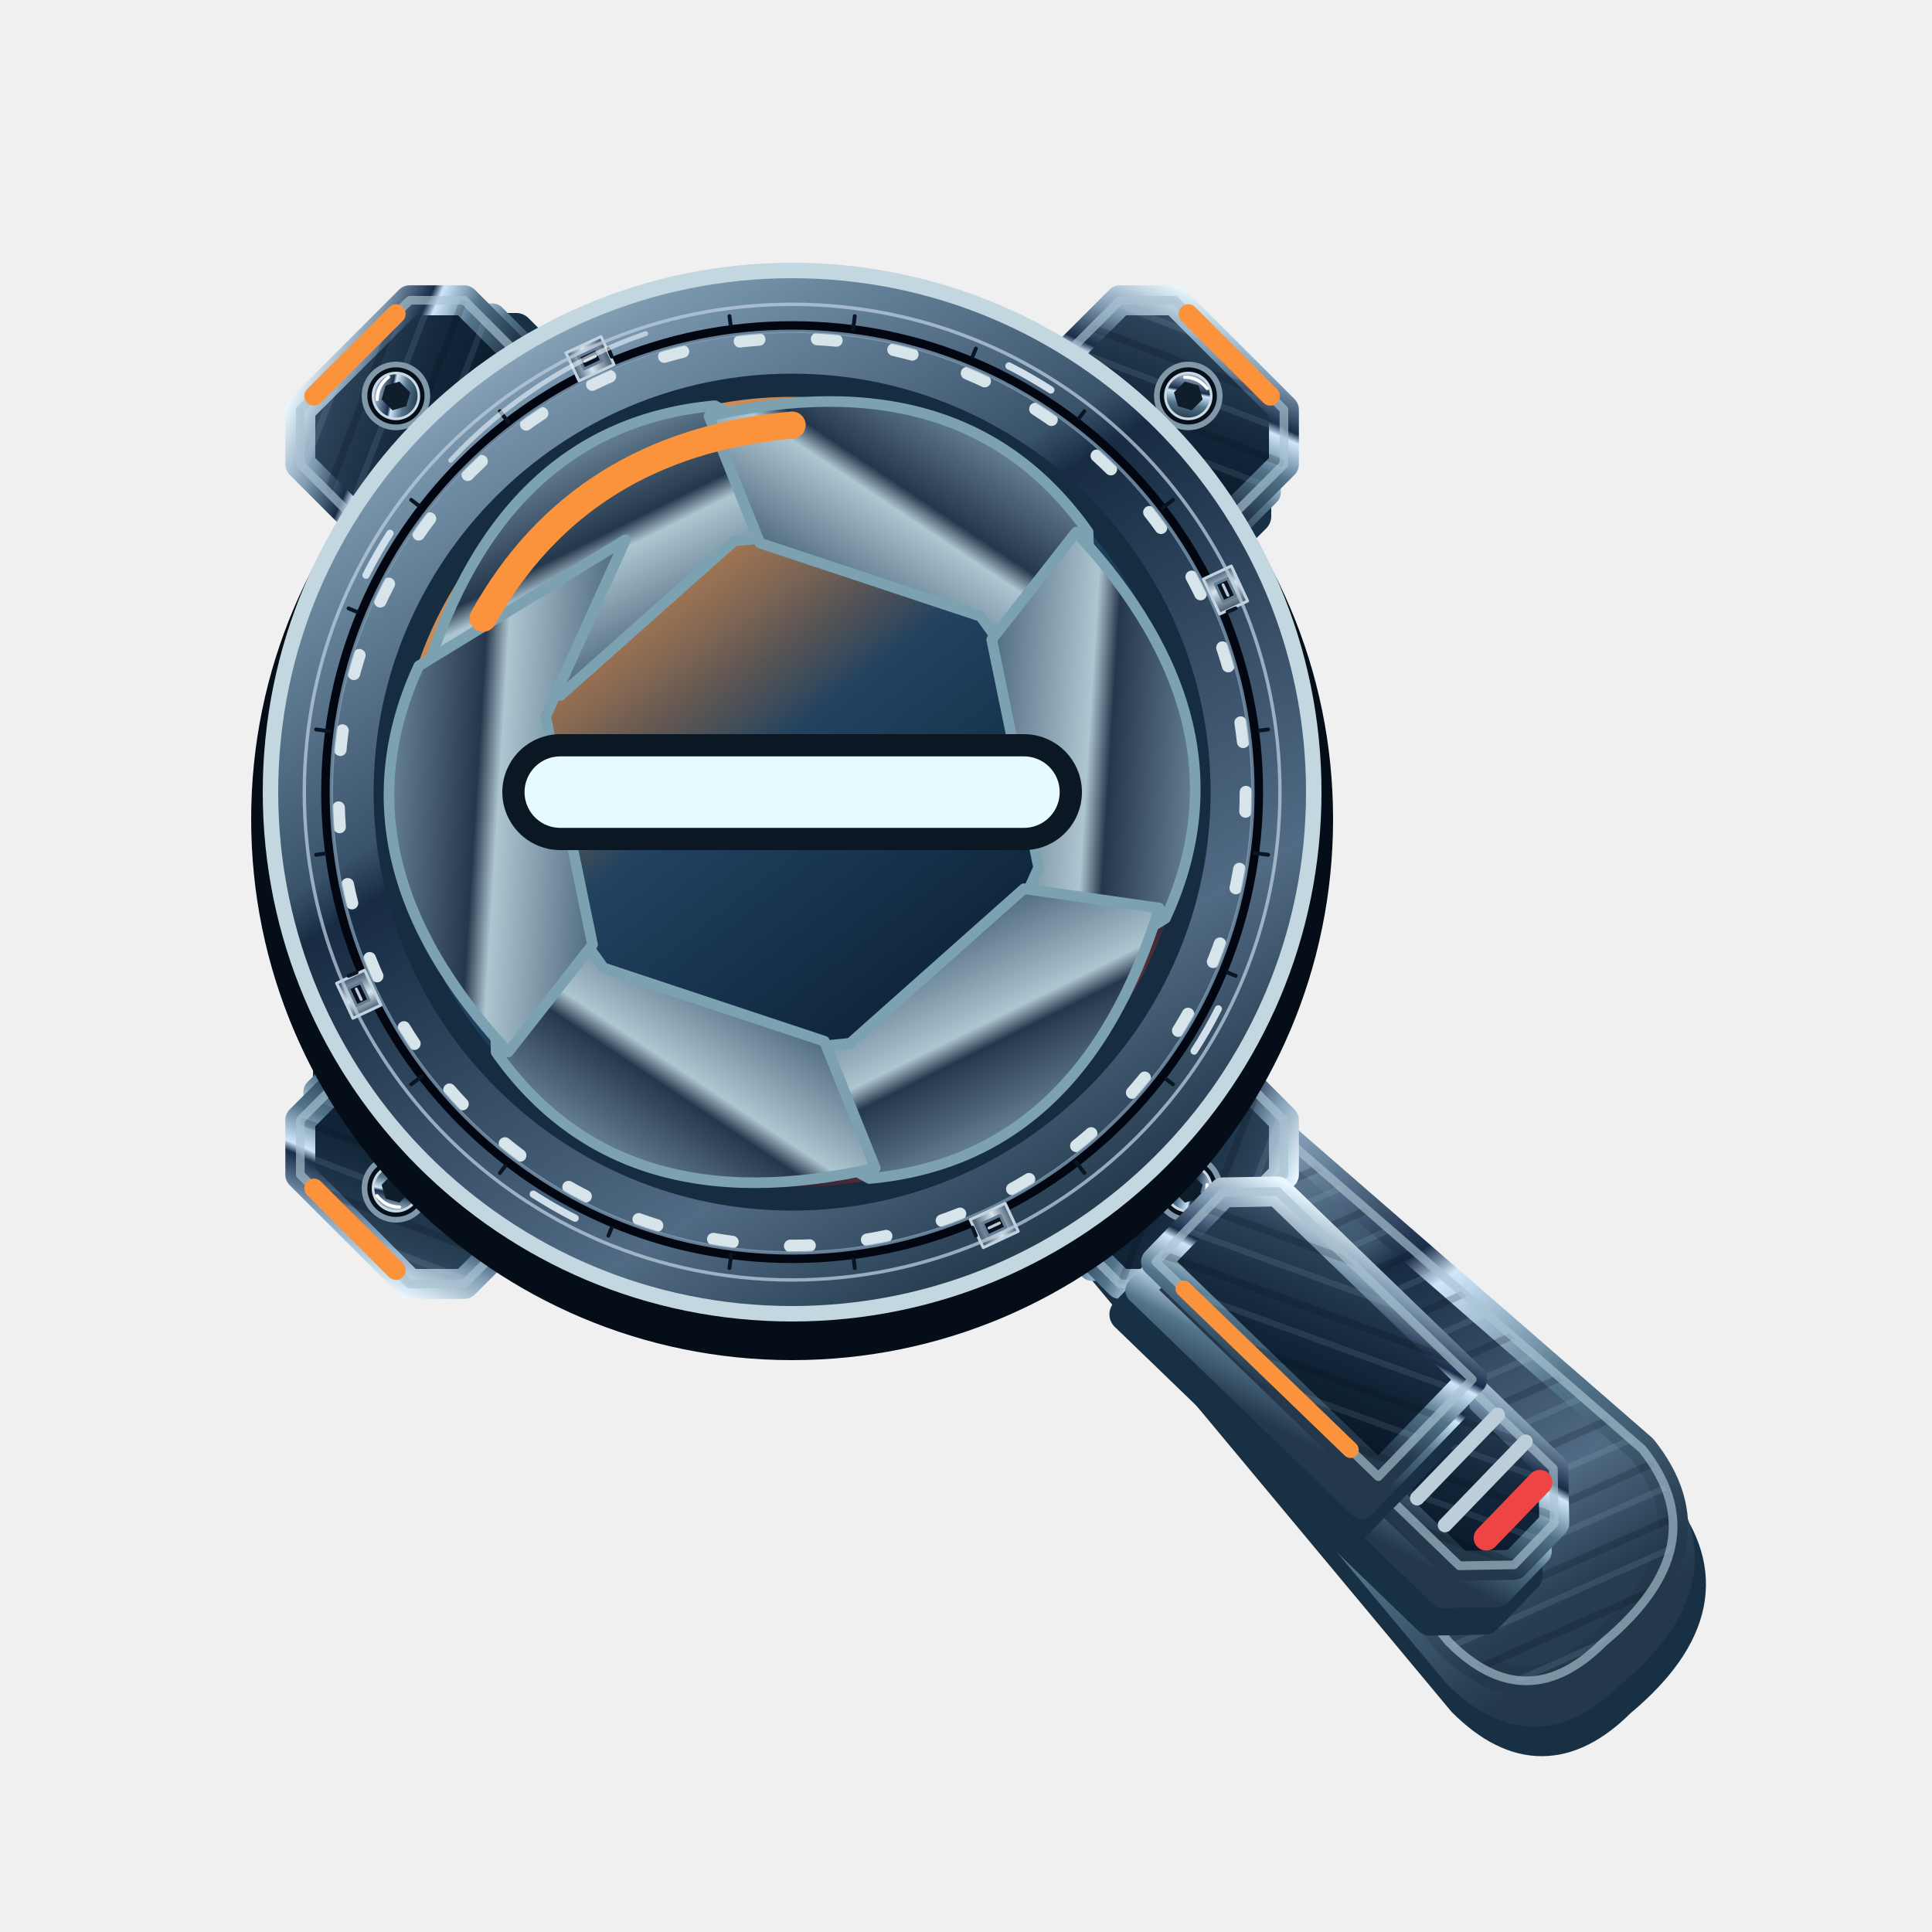
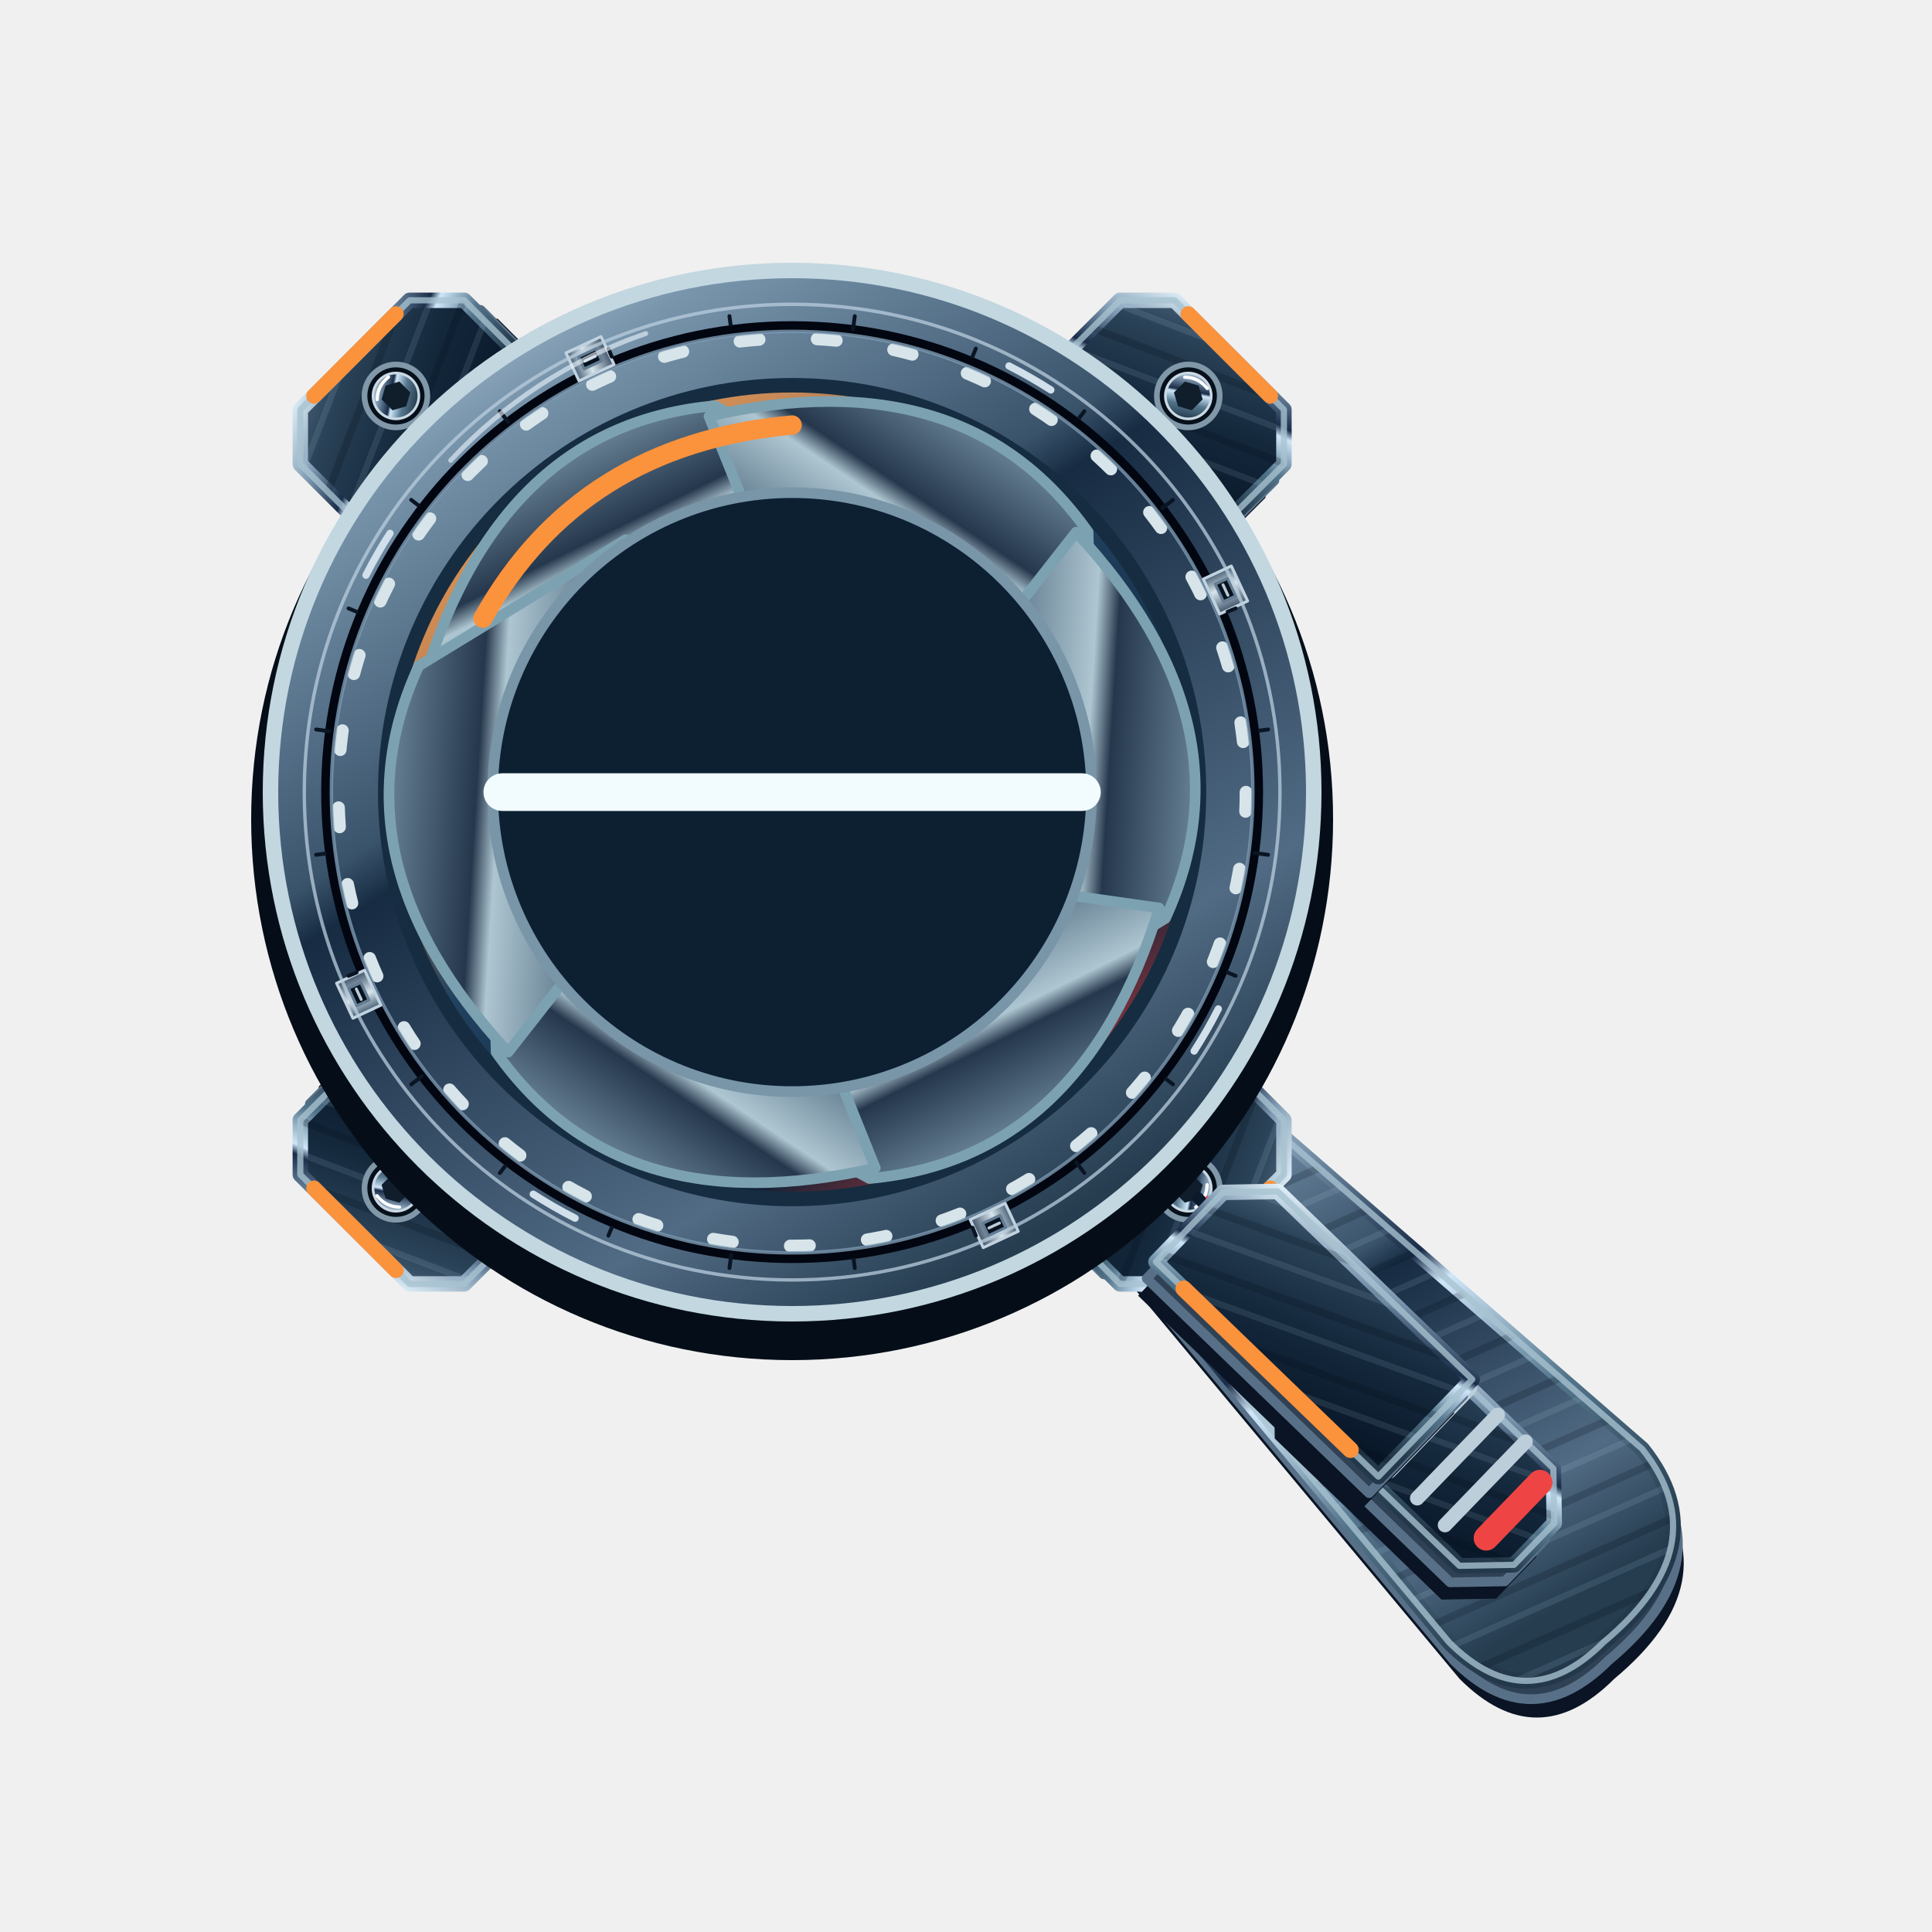
<svg xmlns="http://www.w3.org/2000/svg" width="200" height="200" viewBox="0 0 200 200" role="img" aria-label="Alejar vista" data-icon="zoom-out" data-semantic="camera optical zoom-out" data-visual-style="titanio-optico" data-motion="static">
  <defs>
    <linearGradient id="alice-zoom-out-rotor" x2=".86" y2="1">
      <stop stop-color="#edf8ff" />
      <stop offset=".21" stop-color="#6f8a9d" />
      <stop offset=".43" stop-color="#25374c" />
      <stop offset=".48" stop-color="#aec6d1" />
      <stop offset=".7" stop-color="#536d82" />
      <stop offset="1" stop-color="#1d3043" />
    </linearGradient>
    <linearGradient id="alice-zoom-out-contact" x2=".15" y2="1">
      <stop stop-color="#ffe2aa" />
      <stop offset=".26" stop-color="#cf955c" />
      <stop offset=".59" stop-color="#875838" />
      <stop offset=".81" stop-color="#eeb377" />
      <stop offset="1" stop-color="#603e2e" />
    </linearGradient>
    <pattern id="alice-zoom-out-brushing" width="3" height="3" patternUnits="userSpaceOnUse" patternTransform="rotate(-24)">
      <path d="M0 .4h3" stroke="#d1e6fa" opacity=".10" stroke-width=".32" />
      <path d="M0 2h3" stroke="#020913" opacity=".20" stroke-width=".38" />
    </pattern>
    <linearGradient id="alice-zoom-out-bevel" x1="0" y1="0" x2=".68" y2="1">
      <stop stop-color="#e9f8ff" />
      <stop offset=".27" stop-color="#7d98b0" />
      <stop offset=".48" stop-color="#192c48" />
      <stop offset=".53" stop-color="#d0e7fa" />
      <stop offset=".73" stop-color="#53758b" />
      <stop offset="1" stop-color="#23384b" />
    </linearGradient>
    <linearGradient id="alice-zoom-out-metal" x1="0" y1="0" x2=".62" y2="1">
      <stop stop-color="#d9e5f0" />
      <stop offset=".19" stop-color="#7895ac" />
      <stop offset=".44" stop-color="#39536b" />
      <stop offset=".48" stop-color="#172c43" />
      <stop offset=".84" stop-color="#516b84" />
      <stop offset="1" stop-color="#263d50" />
    </linearGradient>
    <linearGradient id="alice-zoom-out-dark-metal" x1="0" y1="0" x2=".85" y2="1">
      <stop stop-color="#506b80" />
      <stop offset=".23" stop-color="#2a4257" />
      <stop offset=".58" stop-color="#15293d" />
      <stop offset="1" stop-color="#081728" />
    </linearGradient>
    <linearGradient id="alice-zoom-out-glass" x1=".06" y1="0" x2=".84" y2="1">
      <stop stop-color="#fb923c" />
      <stop offset=".23" stop-color="#fb923c" stop-opacity=".65" />
      <stop offset=".48" stop-color="#214260" />
      <stop offset=".8" stop-color="#0b2035" />
      <stop offset="1" stop-color="#ef4444" />
    </linearGradient>
    <linearGradient id="alice-zoom-out-enamel" x1="0" y1="0" x2=".7" y2="1">
      <stop stop-color="#eeffff" />
      <stop offset=".2" stop-color="#fb923c" />
      <stop offset=".7" stop-color="#fb923c" />
      <stop offset="1" stop-color="#ef4444" />
    </linearGradient>
    <linearGradient id="alice-zoom-out-screw-metal">
      <stop stop-color="#4a6277" />
      <stop offset=".43" stop-color="#d7e5eb" />
      <stop offset="1" stop-color="#42556b" />
    </linearGradient>
  </defs>
  <g transform="scale(2)" stroke-linecap="round" stroke-linejoin="round">
    <g data-part="reduce">
-       <path d="M55 61 62 55 85 75Q89 80 83 85 79 89 75 85Z" transform="translate(.8 3)" fill="#0a1424" stroke="#173044" stroke-width="1.8" />
-       <path d="M55 61 62 55 85 75Q89 80 83 85 79 89 75 85Z" transform="translate(.4 1.65)" fill="#25364b" stroke="url(#alice-zoom-out-bevel)" stroke-width="1.45" />
-       <path d="M55 61 62 55 85 75Q89 80 83 85 79 89 75 85Z" fill="url(#alice-zoom-out-metal)" stroke="url(#alice-zoom-out-bevel)" stroke-width="1.55" />
-       <path d="M55 61 62 55 85 75Q89 80 83 85 79 89 75 85Z" fill="url(#alice-zoom-out-brushing)" stroke="#a8c3d1" stroke-opacity=".66" stroke-width=".45" />
-       <path d="M69 67l-3 4m7 0-3 4m7 0-3 4" fill="none" stroke="#4e697c" stroke-width="1.7" />
+       <path d="M55 61 62 55 85 75Q89 80 83 85 79 89 75 85Z" transform="translate(.55 1.9)" fill="#0a1424" />
+       <path d="M55 61 62 55 85 75Q89 80 83 85 79 89 75 85Z" transform="translate(.25 .95)" fill="#2f4154" stroke="#587087" stroke-width=".5" />
+       <path d="M55 61 62 55 85 75Q89 80 83 85 79 89 75 85Z" fill="url(#alice-zoom-out-metal)" stroke="url(#alice-zoom-out-bevel)" stroke-width=".8" />
+       <path d="M55 61 62 55 85 75Q89 80 83 85 79 89 75 85Z" fill="url(#alice-zoom-out-brushing)" stroke="#a8c3d1" stroke-opacity=".78" stroke-width=".32" />
+       <path d="M69 67l-3 4m7 0-3 4m7 0-3 4" fill="none" stroke="#4e697c" stroke-width="1" />
      <g transform="translate(41 41) rotate(45)">
-         <path d="M-6 -25v-5l2-2h8l2 2v5Z" transform="translate(.8 3)" fill="#0a1424" stroke="#173044" stroke-width="1.8" />
-         <path d="M-6 -25v-5l2-2h8l2 2v5Z" transform="translate(.4 1.65)" fill="#25364b" stroke="url(#alice-zoom-out-bevel)" stroke-width="1.45" />
-         <path d="M-6 -25v-5l2-2h8l2 2v5Z" fill="url(#alice-zoom-out-dark-metal)" stroke="url(#alice-zoom-out-bevel)" stroke-width="1.55" />
-         <path d="M-6 -25v-5l2-2h8l2 2v5Z" fill="url(#alice-zoom-out-brushing)" stroke="#a8c3d1" stroke-opacity=".66" stroke-width=".45" />
-         <path d="M-3 -32h6" fill="none" stroke="#fb923c" stroke-width="1" />
+         <path d="M-6 -25v-5l2-2h8l2 2v5Z" transform="translate(.55 1.9)" fill="#0a1424" />
+         <path d="M-6 -25v-5l2-2h8l2 2v5Z" transform="translate(.25 .95)" fill="#2f4154" stroke="#587087" stroke-width=".5" />
+         <path d="M-6 -25v-5l2-2h8l2 2v5Z" fill="url(#alice-zoom-out-dark-metal)" stroke="url(#alice-zoom-out-bevel)" stroke-width=".8" />
+         <path d="M-6 -25v-5l2-2h8l2 2v5Z" fill="url(#alice-zoom-out-brushing)" stroke="#a8c3d1" stroke-opacity=".78" stroke-width=".32" />
+         <path d="M-3 -32h6" fill="none" stroke="#fb923c" stroke-width="0.8" />
        <g transform="translate(0 -29) scale(1.05)">
          <circle r="1.55" fill="#06101b" stroke="#8198a9" stroke-width=".28" />
          <circle r="1.13" fill="url(#alice-zoom-out-bevel)" stroke="#cad9e4" stroke-width=".13" />
          <path d="M-.62-.38 0-.72 .62-.38 .62.38 0 .72-.62.38Z" fill="#101d2b" />
          <path d="M-.78-.53Q-.3-1 .4-.92" stroke="white" stroke-width=".16" fill="none" />
        </g>
      </g>
      <g transform="translate(41 41) rotate(135)">
-         <path d="M-6 -25v-5l2-2h8l2 2v5Z" transform="translate(.8 3)" fill="#0a1424" stroke="#173044" stroke-width="1.8" />
-         <path d="M-6 -25v-5l2-2h8l2 2v5Z" transform="translate(.4 1.65)" fill="#25364b" stroke="url(#alice-zoom-out-bevel)" stroke-width="1.45" />
-         <path d="M-6 -25v-5l2-2h8l2 2v5Z" fill="url(#alice-zoom-out-dark-metal)" stroke="url(#alice-zoom-out-bevel)" stroke-width="1.55" />
-         <path d="M-6 -25v-5l2-2h8l2 2v5Z" fill="url(#alice-zoom-out-brushing)" stroke="#a8c3d1" stroke-opacity=".66" stroke-width=".45" />
-         <path d="M-3 -32h6" fill="none" stroke="#fb923c" stroke-width="1" />
+         <path d="M-6 -25v-5l2-2h8l2 2v5Z" transform="translate(.55 1.9)" fill="#0a1424" />
+         <path d="M-6 -25v-5l2-2h8l2 2v5Z" transform="translate(.25 .95)" fill="#2f4154" stroke="#587087" stroke-width=".5" />
+         <path d="M-6 -25v-5l2-2h8l2 2v5Z" fill="url(#alice-zoom-out-dark-metal)" stroke="url(#alice-zoom-out-bevel)" stroke-width=".8" />
+         <path d="M-6 -25v-5l2-2h8l2 2v5Z" fill="url(#alice-zoom-out-brushing)" stroke="#a8c3d1" stroke-opacity=".78" stroke-width=".32" />
+         <path d="M-3 -32h6" fill="none" stroke="#fb923c" stroke-width="0.8" />
        <g transform="translate(0 -29) scale(1.05)">
          <circle r="1.55" fill="#06101b" stroke="#8198a9" stroke-width=".28" />
          <circle r="1.13" fill="url(#alice-zoom-out-bevel)" stroke="#cad9e4" stroke-width=".13" />
          <path d="M-.62-.38 0-.72 .62-.38 .62.38 0 .72-.62.38Z" fill="#101d2b" />
          <path d="M-.78-.53Q-.3-1 .4-.92" stroke="white" stroke-width=".16" fill="none" />
        </g>
      </g>
      <g transform="translate(41 41) rotate(225)">
-         <path d="M-6 -25v-5l2-2h8l2 2v5Z" transform="translate(.8 3)" fill="#0a1424" stroke="#173044" stroke-width="1.8" />
-         <path d="M-6 -25v-5l2-2h8l2 2v5Z" transform="translate(.4 1.65)" fill="#25364b" stroke="url(#alice-zoom-out-bevel)" stroke-width="1.45" />
-         <path d="M-6 -25v-5l2-2h8l2 2v5Z" fill="url(#alice-zoom-out-dark-metal)" stroke="url(#alice-zoom-out-bevel)" stroke-width="1.55" />
-         <path d="M-6 -25v-5l2-2h8l2 2v5Z" fill="url(#alice-zoom-out-brushing)" stroke="#a8c3d1" stroke-opacity=".66" stroke-width=".45" />
-         <path d="M-3 -32h6" fill="none" stroke="#fb923c" stroke-width="1" />
+         <path d="M-6 -25v-5l2-2h8l2 2v5Z" transform="translate(.55 1.9)" fill="#0a1424" />
+         <path d="M-6 -25v-5l2-2h8l2 2v5Z" transform="translate(.25 .95)" fill="#2f4154" stroke="#587087" stroke-width=".5" />
+         <path d="M-6 -25v-5l2-2h8l2 2v5Z" fill="url(#alice-zoom-out-dark-metal)" stroke="url(#alice-zoom-out-bevel)" stroke-width=".8" />
+         <path d="M-6 -25v-5l2-2h8l2 2v5Z" fill="url(#alice-zoom-out-brushing)" stroke="#a8c3d1" stroke-opacity=".78" stroke-width=".32" />
+         <path d="M-3 -32h6" fill="none" stroke="#fb923c" stroke-width="0.8" />
        <g transform="translate(0 -29) scale(1.05)">
          <circle r="1.55" fill="#06101b" stroke="#8198a9" stroke-width=".28" />
          <circle r="1.13" fill="url(#alice-zoom-out-bevel)" stroke="#cad9e4" stroke-width=".13" />
          <path d="M-.62-.38 0-.72 .62-.38 .62.38 0 .72-.62.38Z" fill="#101d2b" />
          <path d="M-.78-.53Q-.3-1 .4-.92" stroke="white" stroke-width=".16" fill="none" />
        </g>
      </g>
      <g transform="translate(41 41) rotate(315)">
-         <path d="M-6 -25v-5l2-2h8l2 2v5Z" transform="translate(.8 3)" fill="#0a1424" stroke="#173044" stroke-width="1.8" />
-         <path d="M-6 -25v-5l2-2h8l2 2v5Z" transform="translate(.4 1.65)" fill="#25364b" stroke="url(#alice-zoom-out-bevel)" stroke-width="1.45" />
-         <path d="M-6 -25v-5l2-2h8l2 2v5Z" fill="url(#alice-zoom-out-dark-metal)" stroke="url(#alice-zoom-out-bevel)" stroke-width="1.55" />
-         <path d="M-6 -25v-5l2-2h8l2 2v5Z" fill="url(#alice-zoom-out-brushing)" stroke="#a8c3d1" stroke-opacity=".66" stroke-width=".45" />
-         <path d="M-3 -32h6" fill="none" stroke="#fb923c" stroke-width="1" />
+         <path d="M-6 -25v-5l2-2h8l2 2v5Z" transform="translate(.55 1.9)" fill="#0a1424" />
+         <path d="M-6 -25v-5l2-2h8l2 2v5Z" transform="translate(.25 .95)" fill="#2f4154" stroke="#587087" stroke-width=".5" />
+         <path d="M-6 -25v-5l2-2h8l2 2v5Z" fill="url(#alice-zoom-out-dark-metal)" stroke="url(#alice-zoom-out-bevel)" stroke-width=".8" />
+         <path d="M-6 -25v-5l2-2h8l2 2v5Z" fill="url(#alice-zoom-out-brushing)" stroke="#a8c3d1" stroke-opacity=".78" stroke-width=".32" />
+         <path d="M-3 -32h6" fill="none" stroke="#fb923c" stroke-width="0.8" />
        <g transform="translate(0 -29) scale(1.05)">
          <circle r="1.55" fill="#06101b" stroke="#8198a9" stroke-width=".28" />
          <circle r="1.13" fill="url(#alice-zoom-out-bevel)" stroke="#cad9e4" stroke-width=".13" />
          <path d="M-.62-.38 0-.72 .62-.38 .62.38 0 .72-.62.38Z" fill="#101d2b" />
          <path d="M-.78-.53Q-.3-1 .4-.92" stroke="white" stroke-width=".16" fill="none" />
        </g>
      </g>
      <circle cx="41" cy="42.4" r="28" fill="#050e18" />
      <circle cx="41" cy="41" r="27" fill="url(#alice-zoom-out-metal)" stroke="#c2d7e0" stroke-width=".8" />
-       <circle cx="41" cy="41" r="21.06" fill="url(#alice-zoom-out-glass)" stroke="#162c40" stroke-width="1.2" />
+       <circle cx="41" cy="41" r="21.06" fill="url(#alice-zoom-out-glass)" stroke="#162c40" stroke-width=".75" />
      <path d="M23.72 32.36Q28.31 19.94 45.86 22.37" fill="none" stroke="#e4f6ff" stroke-opacity=".75" stroke-width="1.296" />
      <path d="M37.49 59.09Q52.34 59.36 58.82 46.4" fill="none" stroke="#86cbe0" stroke-opacity=".65" stroke-width="0.81" />
      <circle cx="41" cy="41" r="23.49" fill="none" stroke="#d7e5ea" stroke-width=".65" stroke-dasharray="1 3" />
      <g transform="scale(.5)">
        <g data-detail="precision-control-rim" pointer-events="none" fill="none">
          <g data-detail="control-recessed-bearing">
            <circle cx="82" cy="82" r="48.2" stroke="#020610" stroke-width="1.1" />
            <circle cx="82" cy="82" r="47.7" stroke="#7e9cb5" stroke-width=".35" opacity=".8" />
            <circle cx="82" cy="82" r="49.5" stroke="#d1e0eb" stroke-width=".75" stroke-dasharray="5 72.754" transform="rotate(27 82 82)" />
          </g>
          <g data-detail="control-bearing-retainers">
            <g transform="rotate(65 82 82)">
              <path d="M80 30.9h4v3.2h-4Z" fill="url(#alice-zoom-out-screw-metal)" stroke="#c1d3e0" stroke-width=".3" />
              <path d="M81 31.8h2v1.4h-2Z" fill="#07121e" stroke="#637d94" stroke-width=".3" />
              <path d="M81.4 32.5h1.2" stroke="#bacad7" stroke-width=".3" />
            </g>
            <g transform="rotate(155 82 82)">
              <path d="M80 30.9h4v3.2h-4Z" fill="url(#alice-zoom-out-screw-metal)" stroke="#c1d3e0" stroke-width=".3" />
              <path d="M81 31.8h2v1.4h-2Z" fill="#07121e" stroke="#637d94" stroke-width=".3" />
              <path d="M81.4 32.5h1.2" stroke="#bacad7" stroke-width=".3" />
            </g>
            <g transform="rotate(245 82 82)">
              <path d="M80 30.9h4v3.2h-4Z" fill="url(#alice-zoom-out-screw-metal)" stroke="#c1d3e0" stroke-width=".3" />
              <path d="M81 31.8h2v1.4h-2Z" fill="#07121e" stroke="#637d94" stroke-width=".3" />
              <path d="M81.4 32.5h1.2" stroke="#bacad7" stroke-width=".3" />
            </g>
            <g transform="rotate(335 82 82)">
              <path d="M80 30.9h4v3.2h-4Z" fill="url(#alice-zoom-out-screw-metal)" stroke="#c1d3e0" stroke-width=".3" />
              <path d="M81 31.8h2v1.4h-2Z" fill="#07121e" stroke="#637d94" stroke-width=".3" />
              <path d="M81.4 32.5h1.2" stroke="#bacad7" stroke-width=".3" />
            </g>
          </g>
          <circle cx="82" cy="82" r="50.5" stroke="#bacddd" stroke-width=".35" opacity=".75" />
          <path d="M82 32.3v1.4" transform="rotate(7.5 82 82)" stroke="#0a1524" stroke-width=".4" />
          <path d="M82 32.3v0.9" transform="rotate(22.5 82 82)" stroke="#0a1524" stroke-width=".4" />
          <path d="M82 32.3v0.9" transform="rotate(37.5 82 82)" stroke="#0a1524" stroke-width=".4" />
          <path d="M82 32.3v1.4" transform="rotate(52.5 82 82)" stroke="#0a1524" stroke-width=".4" />
          <path d="M82 32.3v0.9" transform="rotate(67.5 82 82)" stroke="#0a1524" stroke-width=".4" />
          <path d="M82 32.3v0.9" transform="rotate(82.5 82 82)" stroke="#0a1524" stroke-width=".4" />
          <path d="M82 32.3v1.4" transform="rotate(97.5 82 82)" stroke="#0a1524" stroke-width=".4" />
          <path d="M82 32.3v0.9" transform="rotate(112.5 82 82)" stroke="#0a1524" stroke-width=".4" />
          <path d="M82 32.3v0.9" transform="rotate(127.5 82 82)" stroke="#0a1524" stroke-width=".4" />
          <path d="M82 32.3v1.4" transform="rotate(142.5 82 82)" stroke="#0a1524" stroke-width=".4" />
          <path d="M82 32.3v0.9" transform="rotate(157.5 82 82)" stroke="#0a1524" stroke-width=".4" />
          <path d="M82 32.3v0.9" transform="rotate(172.5 82 82)" stroke="#0a1524" stroke-width=".4" />
          <path d="M82 32.3v1.4" transform="rotate(187.5 82 82)" stroke="#0a1524" stroke-width=".4" />
          <path d="M82 32.3v0.9" transform="rotate(202.5 82 82)" stroke="#0a1524" stroke-width=".4" />
          <path d="M82 32.3v0.9" transform="rotate(217.5 82 82)" stroke="#0a1524" stroke-width=".4" />
          <path d="M82 32.3v1.4" transform="rotate(232.5 82 82)" stroke="#0a1524" stroke-width=".4" />
          <path d="M82 32.3v0.9" transform="rotate(247.5 82 82)" stroke="#0a1524" stroke-width=".4" />
          <path d="M82 32.3v0.9" transform="rotate(262.5 82 82)" stroke="#0a1524" stroke-width=".4" />
          <path d="M82 32.3v1.4" transform="rotate(277.5 82 82)" stroke="#0a1524" stroke-width=".4" />
          <path d="M82 32.3v0.9" transform="rotate(292.5 82 82)" stroke="#0a1524" stroke-width=".4" />
          <path d="M82 32.3v0.9" transform="rotate(307.5 82 82)" stroke="#0a1524" stroke-width=".4" />
          <path d="M82 32.3v1.4" transform="rotate(322.5 82 82)" stroke="#0a1524" stroke-width=".4" />
          <path d="M82 32.3v0.9" transform="rotate(337.5 82 82)" stroke="#0a1524" stroke-width=".4" />
          <path d="M82 32.3v0.9" transform="rotate(352.5 82 82)" stroke="#0a1524" stroke-width=".4" />
          <path d="M46.65 47.66A49.5 49.5 0 0 1 66.85 34.53" stroke="#edf7ff" stroke-width=".5" opacity=".6" />
          <g data-detail="optical-handle-grip">
            <path d="m124 124 28 28" stroke="#0a192b" stroke-width="1.2" />
            <path d="m125 124 28 28" stroke="#ef4444" stroke-width=".4" />
            <path d="m129 127 -2 2" stroke="#a8c2d7" stroke-width=".35" />
            <path d="m134 132 -2 2" stroke="#a8c2d7" stroke-width=".35" />
            <path d="m139 137 -2 2" stroke="#a8c2d7" stroke-width=".35" />
            <path d="m144 142 -2 2" stroke="#a8c2d7" stroke-width=".35" />
          </g>
        </g>
      </g>
      <g data-component="iris-blades" transform="translate(41 41)">
        <path transform="rotate(0)" d="M-19-6Q-15-19-4-20L7-14-3-13-12-5Z" fill="url(#alice-zoom-out-rotor)" stroke="#7ca2b2" stroke-width=".55" />
        <path transform="rotate(60)" d="M-19-6Q-15-19-4-20L7-14-3-13-12-5Z" fill="url(#alice-zoom-out-rotor)" stroke="#7ca2b2" stroke-width=".55" />
        <path transform="rotate(120)" d="M-19-6Q-15-19-4-20L7-14-3-13-12-5Z" fill="url(#alice-zoom-out-rotor)" stroke="#7ca2b2" stroke-width=".55" />
        <path transform="rotate(180)" d="M-19-6Q-15-19-4-20L7-14-3-13-12-5Z" fill="url(#alice-zoom-out-rotor)" stroke="#7ca2b2" stroke-width=".55" />
        <path transform="rotate(240)" d="M-19-6Q-15-19-4-20L7-14-3-13-12-5Z" fill="url(#alice-zoom-out-rotor)" stroke="#7ca2b2" stroke-width=".55" />
        <path transform="rotate(300)" d="M-19-6Q-15-19-4-20L7-14-3-13-12-5Z" fill="url(#alice-zoom-out-rotor)" stroke="#7ca2b2" stroke-width=".55" />
      </g>
-       <path d="M29 41H53" fill="none" stroke="#0b1723" stroke-width="6" />
-       <path d="M29 41H53" fill="none" stroke="#e5fbff" stroke-width="3.7" />
-       <path d="M25 32q5-9 16-10" fill="none" stroke="#fb923c" stroke-width="1.4" />
+       <circle cx="41" cy="41" r="15.5" fill="#0c2032" stroke="#7995a8" stroke-width=".55" />
+       <path d="M26 41H56" fill="none" stroke="#f2fcff" stroke-width="1.95" />
+       <path d="M25 32q5-9 16-10" fill="none" stroke="#fb923c" stroke-width="1" />
      <g transform="translate(74 74) rotate(44)">
-         <path d="M-6-3h12l2 2v3l-2 2H-6l-2-2v-3Z" transform="translate(.8 3)" fill="#0a1424" stroke="#173044" stroke-width="1.8" />
-         <path d="M-6-3h12l2 2v3l-2 2H-6l-2-2v-3Z" transform="translate(.4 1.65)" fill="#25364b" stroke="url(#alice-zoom-out-bevel)" stroke-width="1.45" />
-         <path d="M-6-3h12l2 2v3l-2 2H-6l-2-2v-3Z" fill="url(#alice-zoom-out-dark-metal)" stroke="url(#alice-zoom-out-bevel)" stroke-width="1.55" />
-         <path d="M-6-3h12l2 2v3l-2 2H-6l-2-2v-3Z" fill="url(#alice-zoom-out-brushing)" stroke="#a8c3d1" stroke-opacity=".66" stroke-width=".45" />
+         <path d="M-6-3h12l2 2v3l-2 2H-6l-2-2v-3Z" transform="translate(.55 1.9)" fill="#0a1424" />
+         <path d="M-6-3h12l2 2v3l-2 2H-6l-2-2v-3Z" transform="translate(.25 .95)" fill="#2f4154" stroke="#587087" stroke-width=".5" />
+         <path d="M-6-3h12l2 2v3l-2 2H-6l-2-2v-3Z" fill="url(#alice-zoom-out-dark-metal)" stroke="url(#alice-zoom-out-bevel)" stroke-width=".8" />
+         <path d="M-6-3h12l2 2v3l-2 2H-6l-2-2v-3Z" fill="url(#alice-zoom-out-brushing)" stroke="#a8c3d1" stroke-opacity=".78" stroke-width=".32" />
        <path d="M-4-3v6m2-6v6m2-6v6m2-6v6m2-6v6" fill="none" stroke="#bcced9" stroke-width="0.75" />
        <path d="M-6-2v4m12-4v4" fill="none" stroke="#ef4444" stroke-width="1.3" />
      </g>
      <g transform="translate(64 61) rotate(44)">
-         <path d="M0 1 2-1H16V6H0Z" transform="translate(.8 3)" fill="#0a1424" stroke="#173044" stroke-width="1.8" />
-         <path d="M0 1 2-1H16V6H0Z" transform="translate(.4 1.65)" fill="#25364b" stroke="url(#alice-zoom-out-bevel)" stroke-width="1.45" />
-         <path d="M0 1 2-1H16V6H0Z" fill="url(#alice-zoom-out-dark-metal)" stroke="url(#alice-zoom-out-bevel)" stroke-width="1.55" />
-         <path d="M0 1 2-1H16V6H0Z" fill="url(#alice-zoom-out-brushing)" stroke="#a8c3d1" stroke-opacity=".66" stroke-width=".45" />
-         <path d="M3 0v4" stroke="url(#alice-zoom-out-contact)" stroke-width="1.7" />
-         <path d="M6 0v4" stroke="url(#alice-zoom-out-contact)" stroke-width="1.7" />
-         <path d="M9 0v4" stroke="url(#alice-zoom-out-contact)" stroke-width="1.7" />
-         <path d="M12 0v4" stroke="url(#alice-zoom-out-contact)" stroke-width="1.7" />
+         <path d="M0 1 2-1H16V6H0Z" transform="translate(.55 1.9)" fill="#0a1424" />
+         <path d="M0 1 2-1H16V6H0Z" transform="translate(.25 .95)" fill="#2f4154" stroke="#587087" stroke-width=".5" />
+         <path d="M0 1 2-1H16V6H0Z" fill="url(#alice-zoom-out-dark-metal)" stroke="url(#alice-zoom-out-bevel)" stroke-width=".8" />
+         <path d="M0 1 2-1H16V6H0Z" fill="url(#alice-zoom-out-brushing)" stroke="#a8c3d1" stroke-opacity=".78" stroke-width=".32" />
+         <path d="M3 0v4" stroke="url(#alice-zoom-out-contact)" stroke-width="1" />
+         <path d="M6 0v4" stroke="url(#alice-zoom-out-contact)" stroke-width="1" />
+         <path d="M9 0v4" stroke="url(#alice-zoom-out-contact)" stroke-width="1" />
+         <path d="M12 0v4" stroke="url(#alice-zoom-out-contact)" stroke-width="1" />
        <path d="M2 6h12" fill="none" stroke="#fb923c" stroke-width="0.85" />
      </g>
    </g>
  </g>
</svg>
